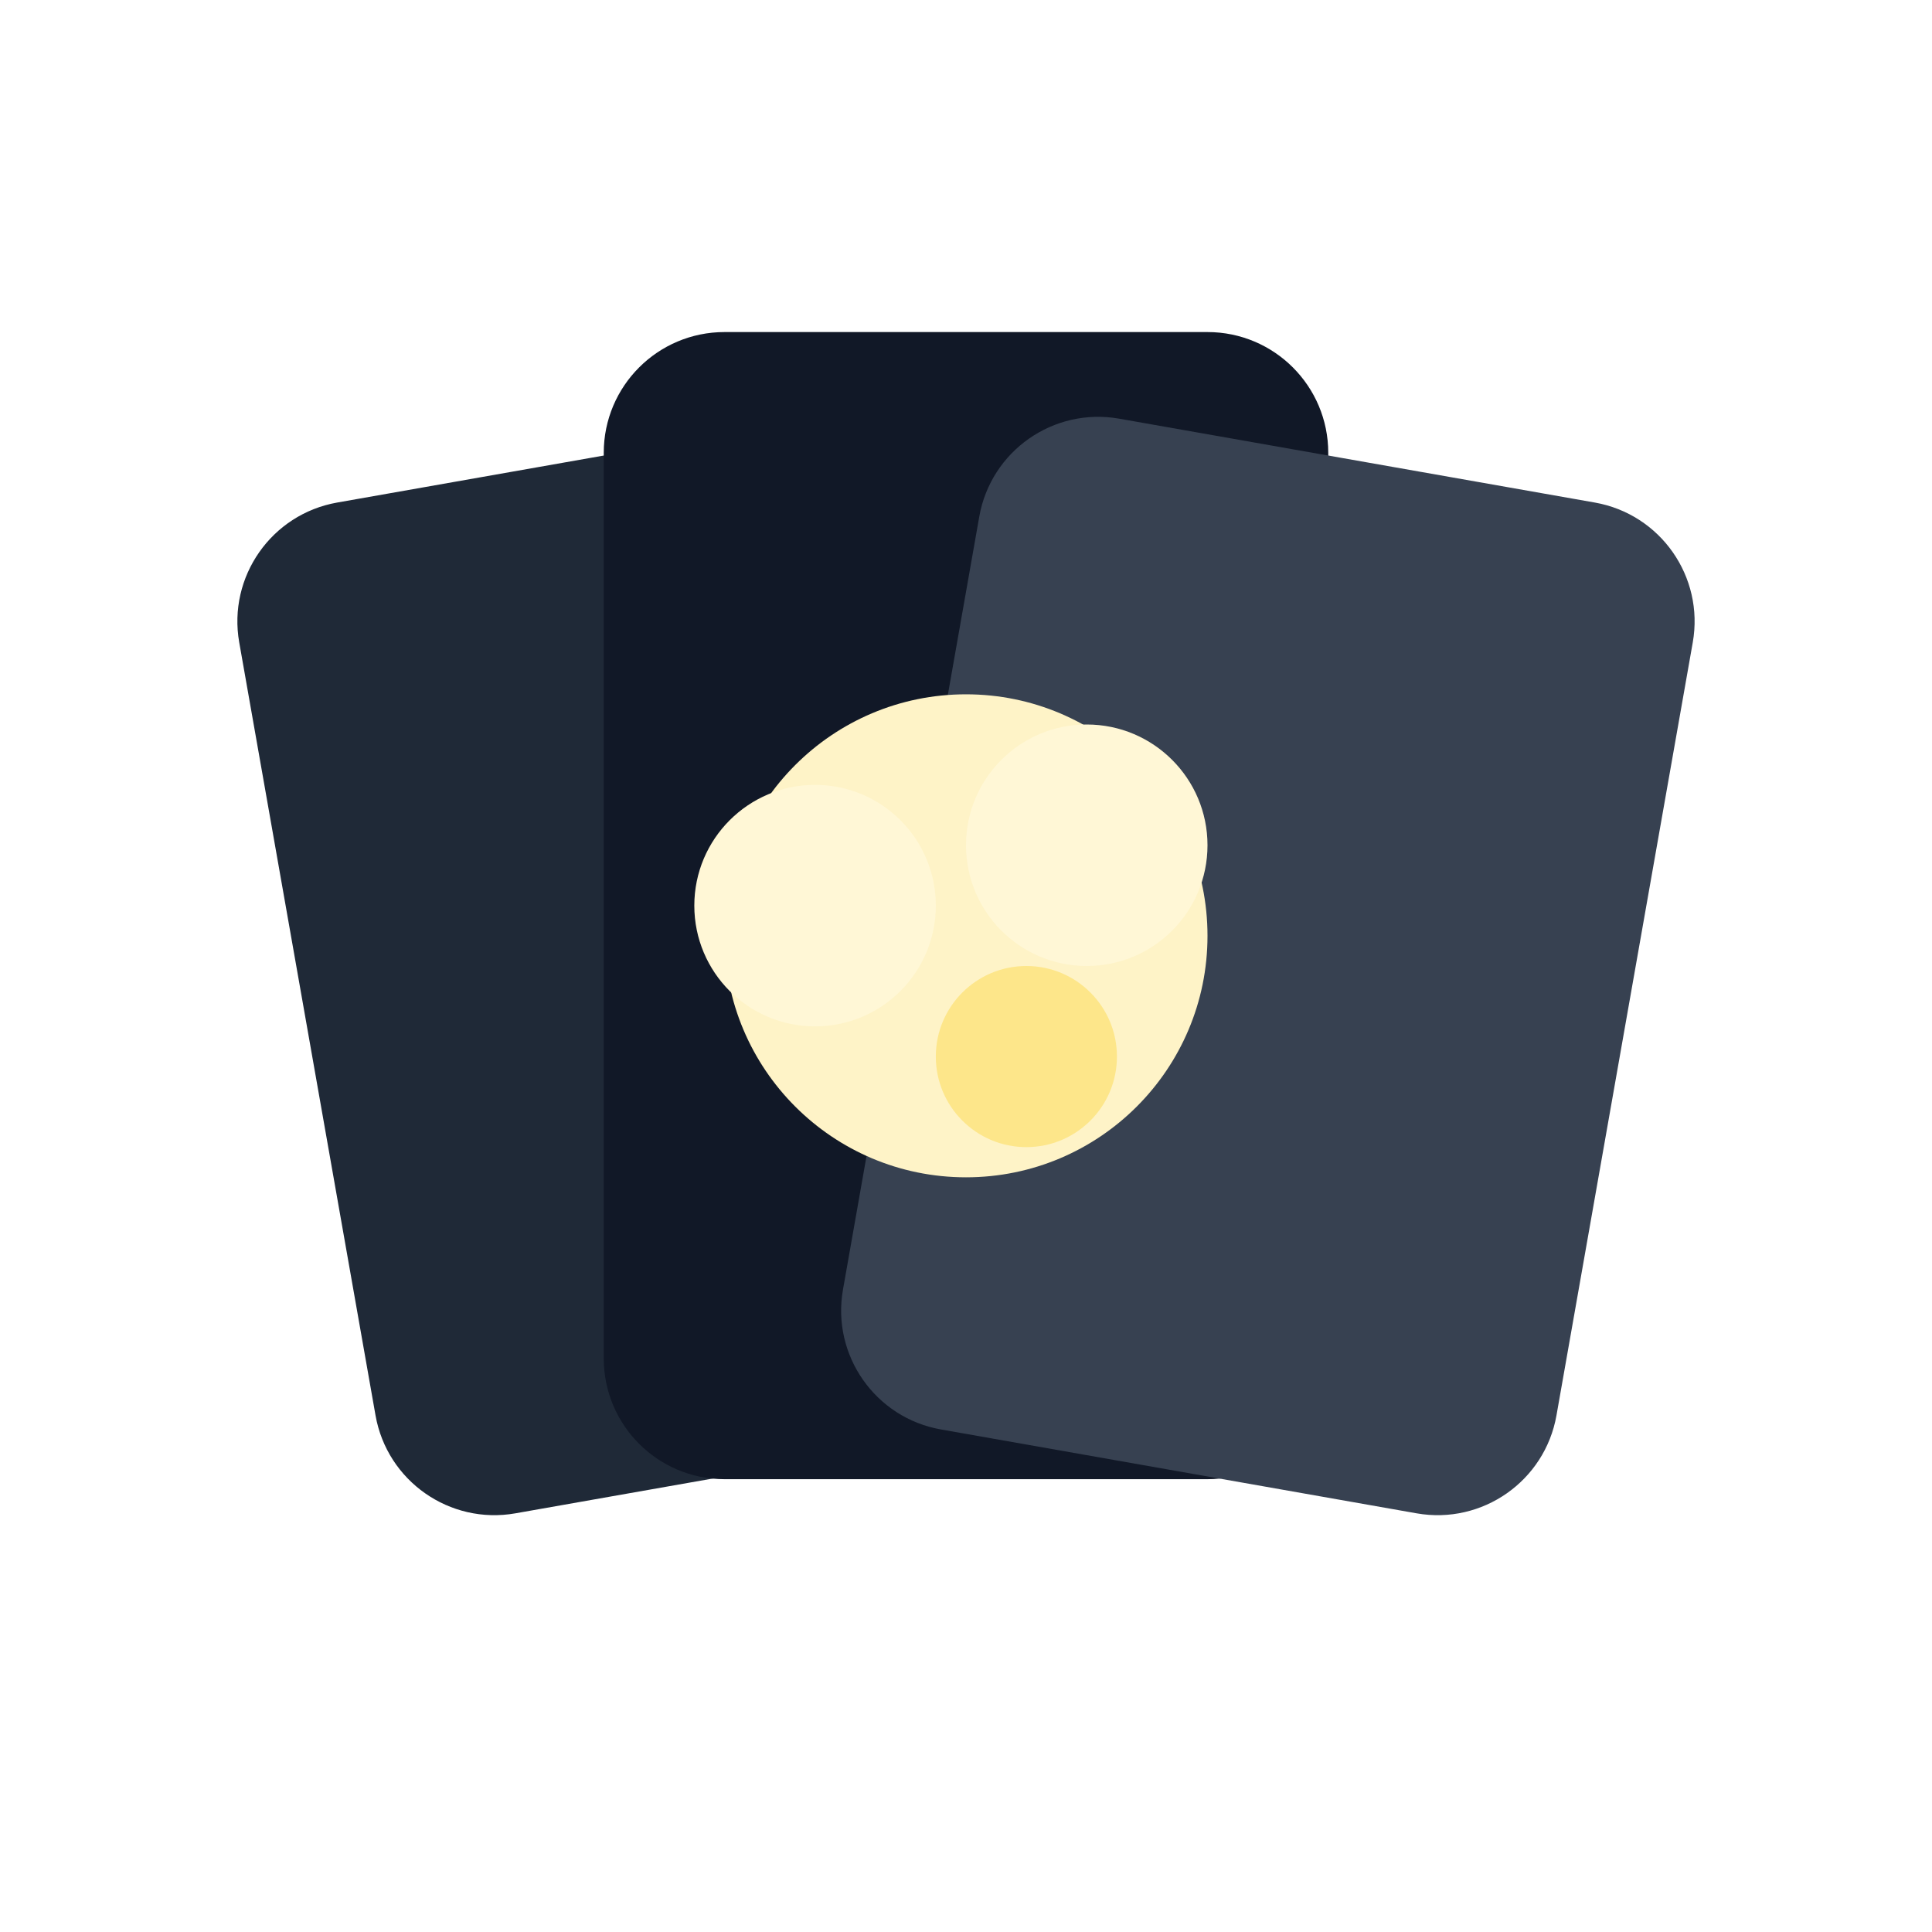
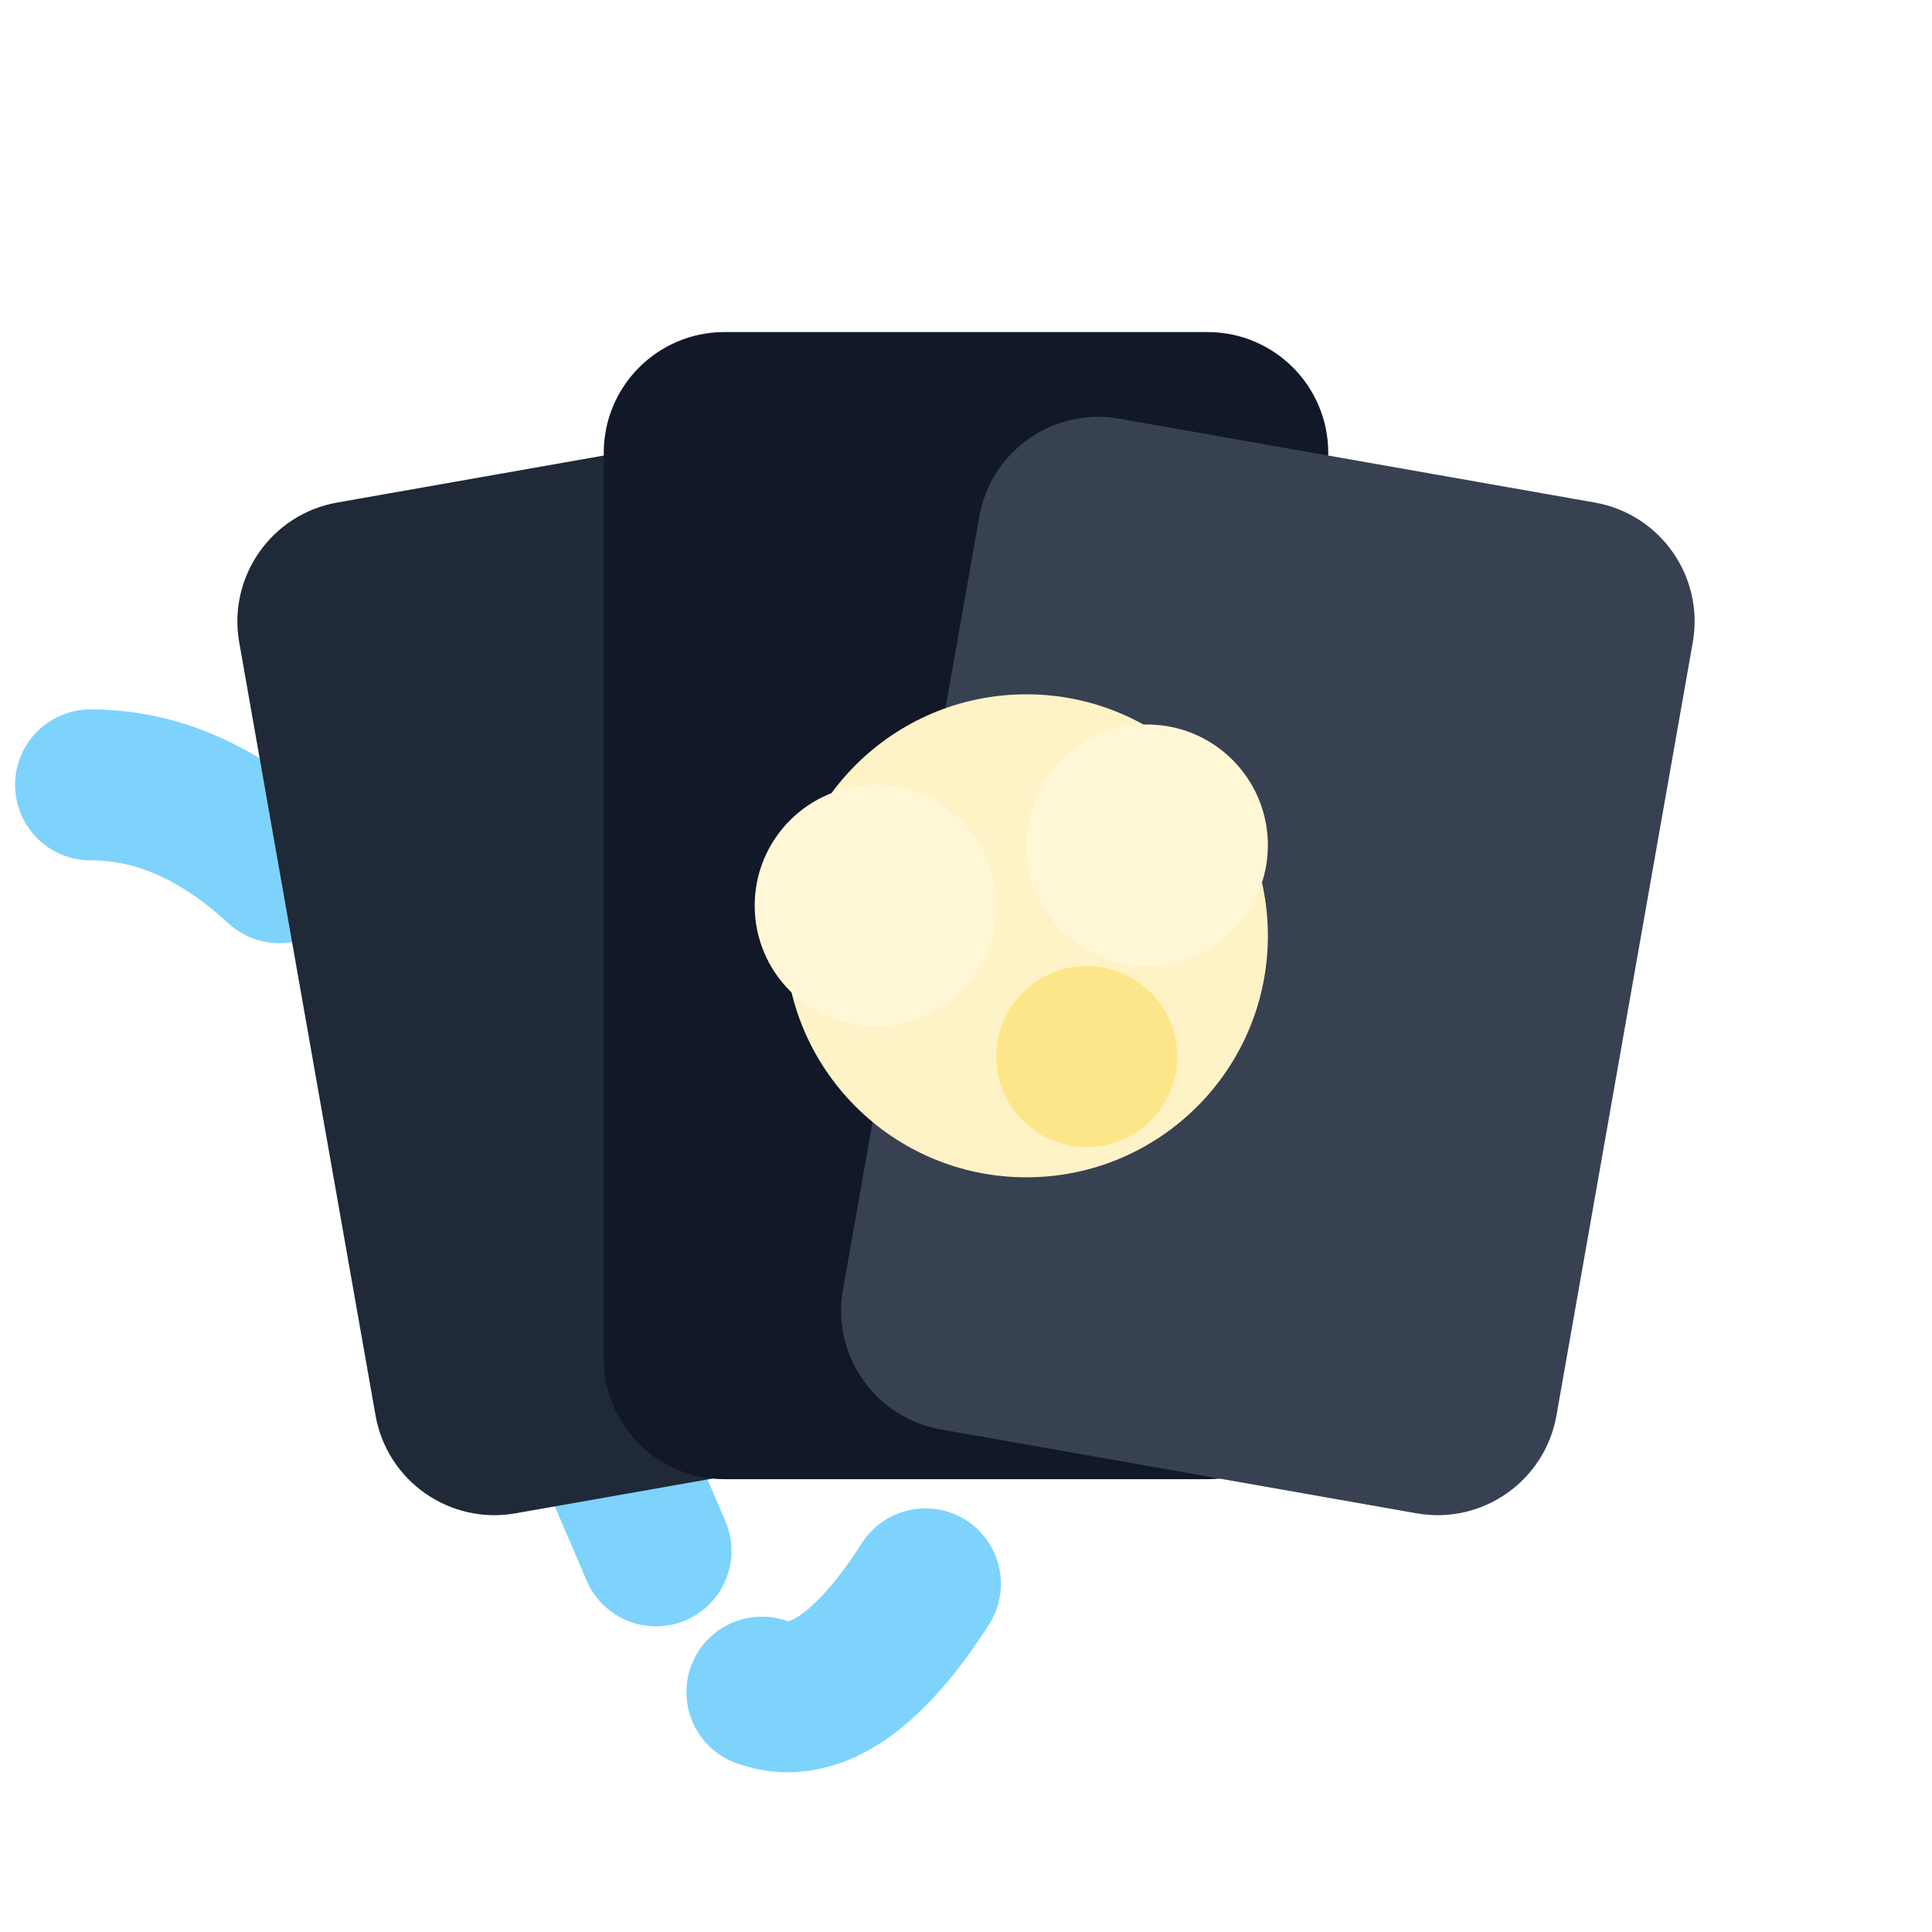
<svg xmlns="http://www.w3.org/2000/svg" viewBox="0 0 64 64">
+   <path d="M3 26C11 26 16 38 22 52C25 59 29 57 33 48" fill="none" stroke="#7dd3fc" stroke-width="5" stroke-linecap="round" stroke-dasharray="7 6" />
  <rect x="10" y="15" width="24" height="34" rx="4" fill="#1f2937" transform="rotate(-10 22 32)" />
  <rect x="20" y="11" width="24" height="38" rx="4" fill="#111827" />
  <rect x="30" y="15" width="24" height="34" rx="4" fill="#374151" transform="rotate(10 42 32)" />
-   <circle cx="32" cy="31" r="8" fill="#fef3c7" />
-   <circle cx="27" cy="30" r="4" fill="#fff7d6" />
-   <circle cx="36" cy="28" r="4" fill="#fff7d6" />
-   <circle cx="34" cy="35" r="3" fill="#fde68a" />
+   <circle cx="34" cy="31" r="8" fill="#fef3c7" />
+   <circle cx="29" cy="30" r="4" fill="#fff7d6" />
+   <circle cx="38" cy="28" r="4" fill="#fff7d6" />
+   <circle cx="36" cy="35" r="3" fill="#fde68a" />
</svg>
